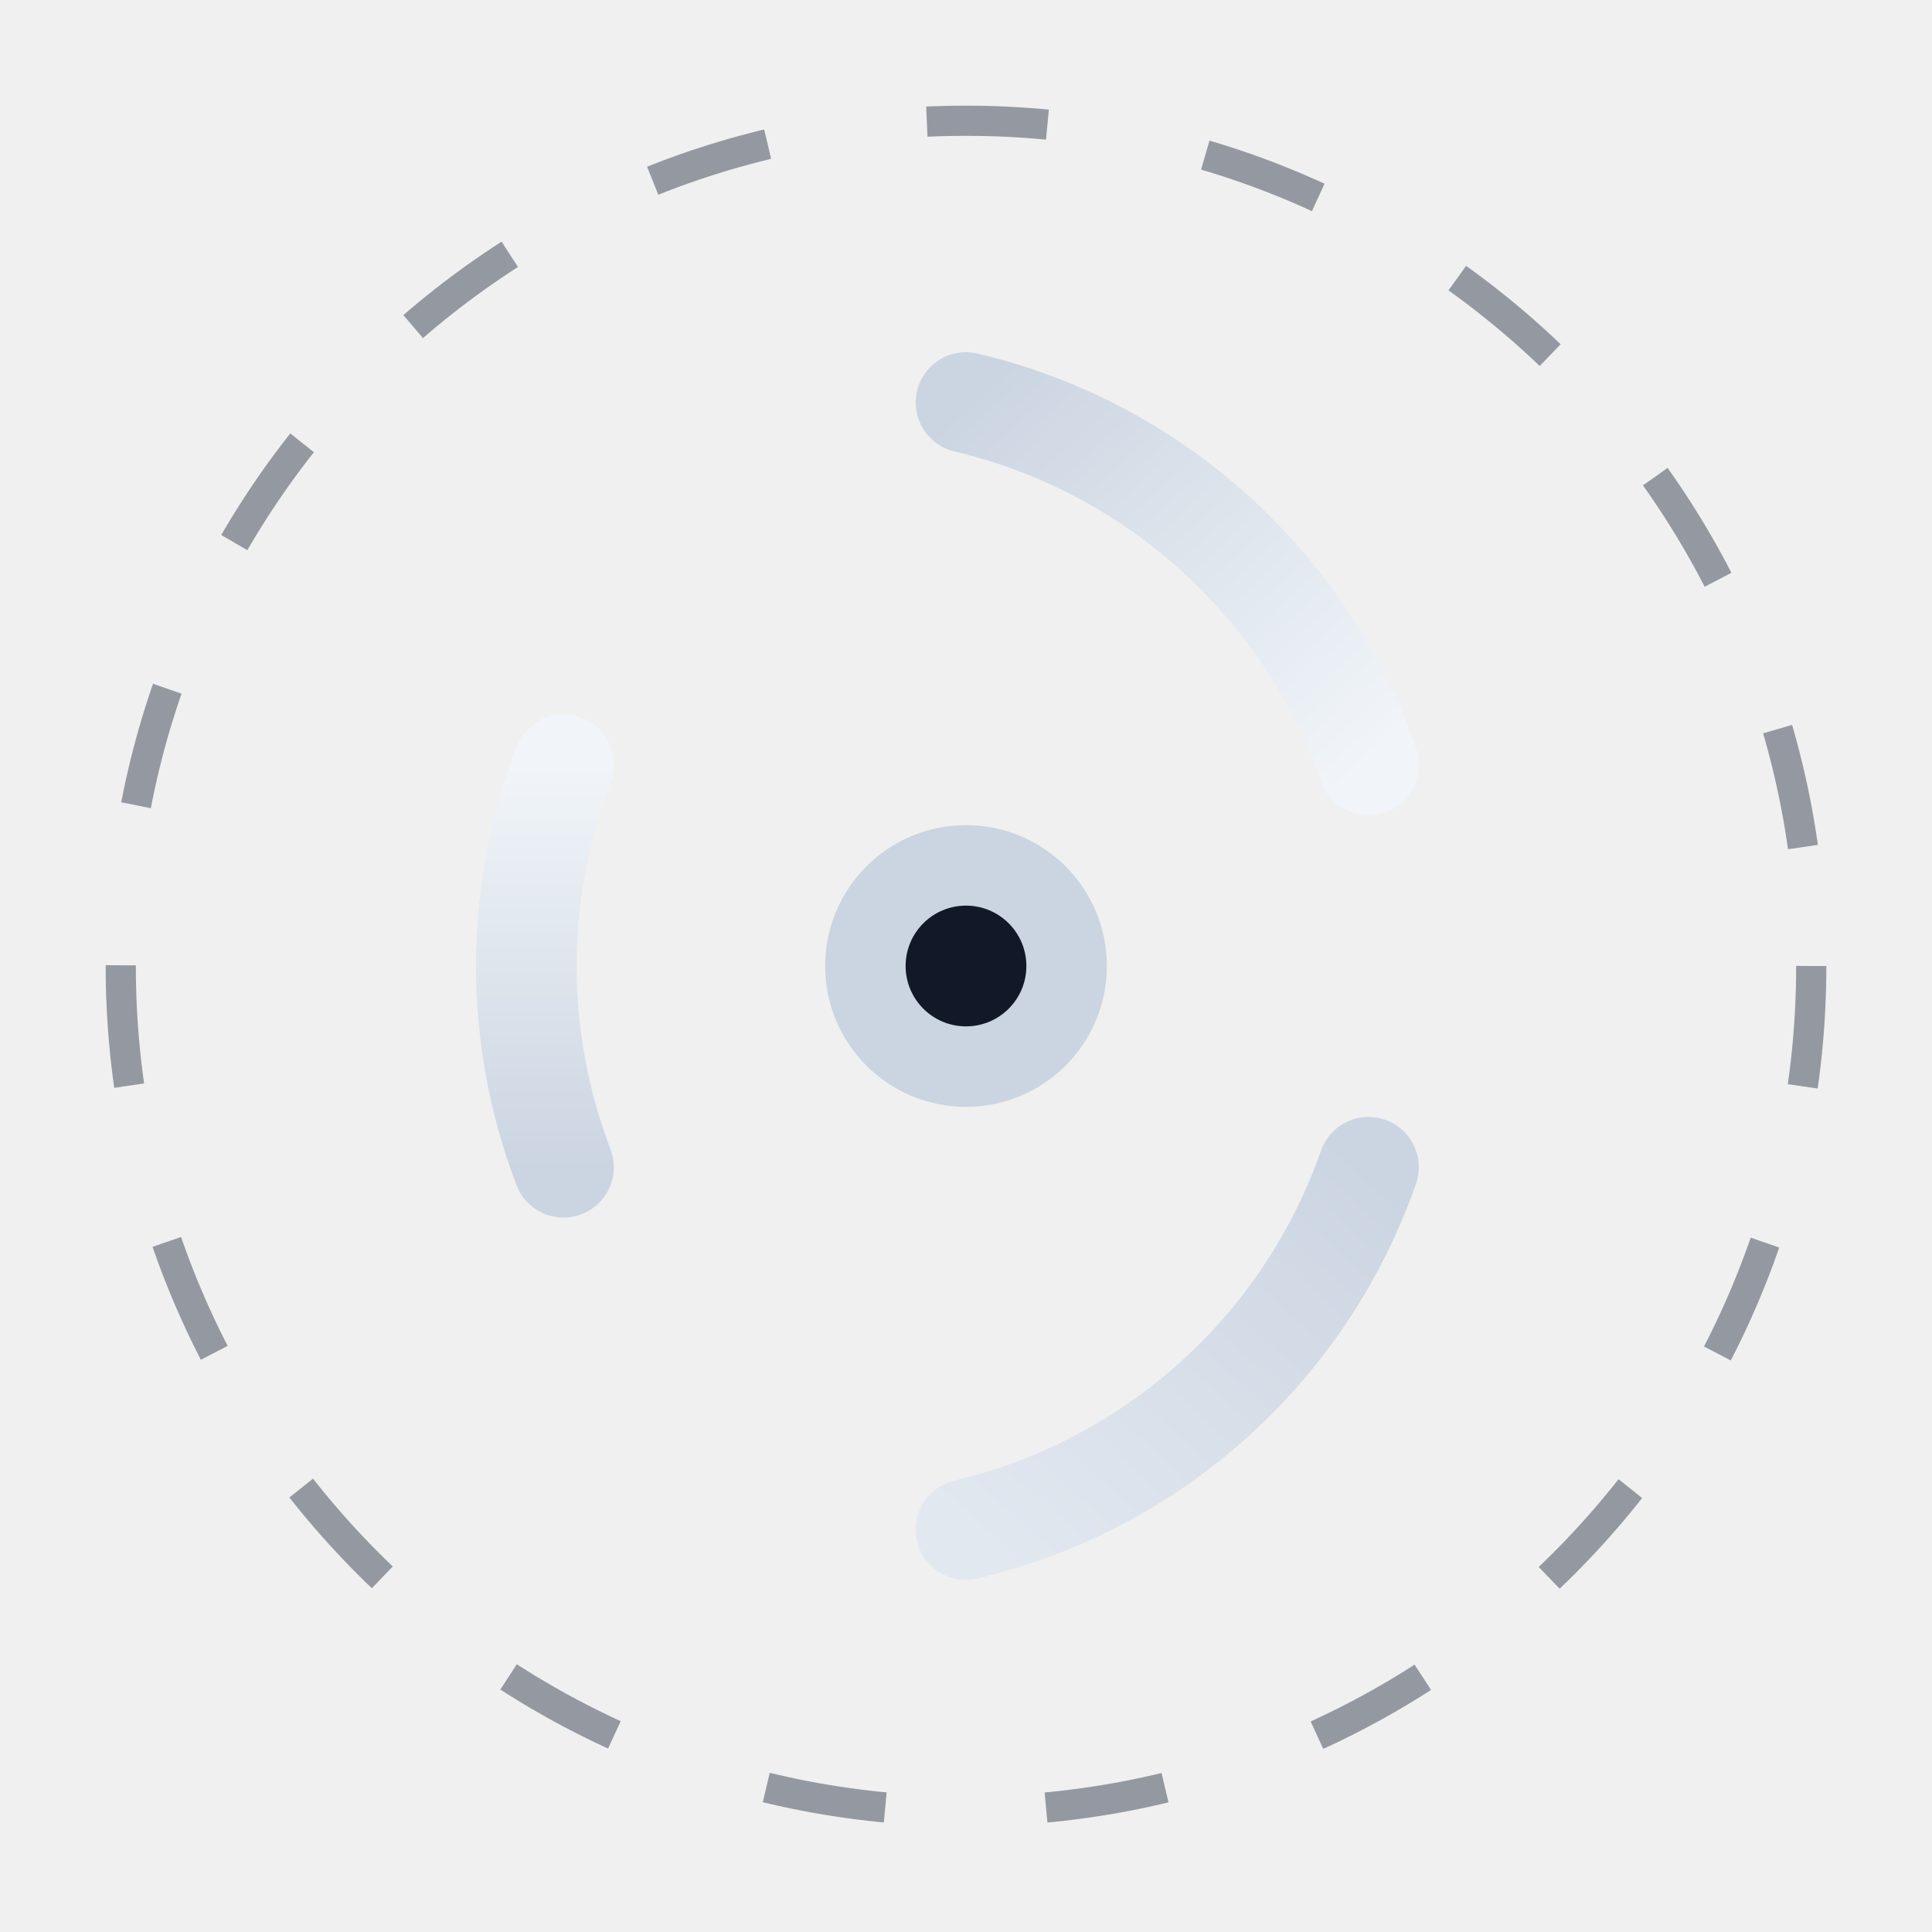
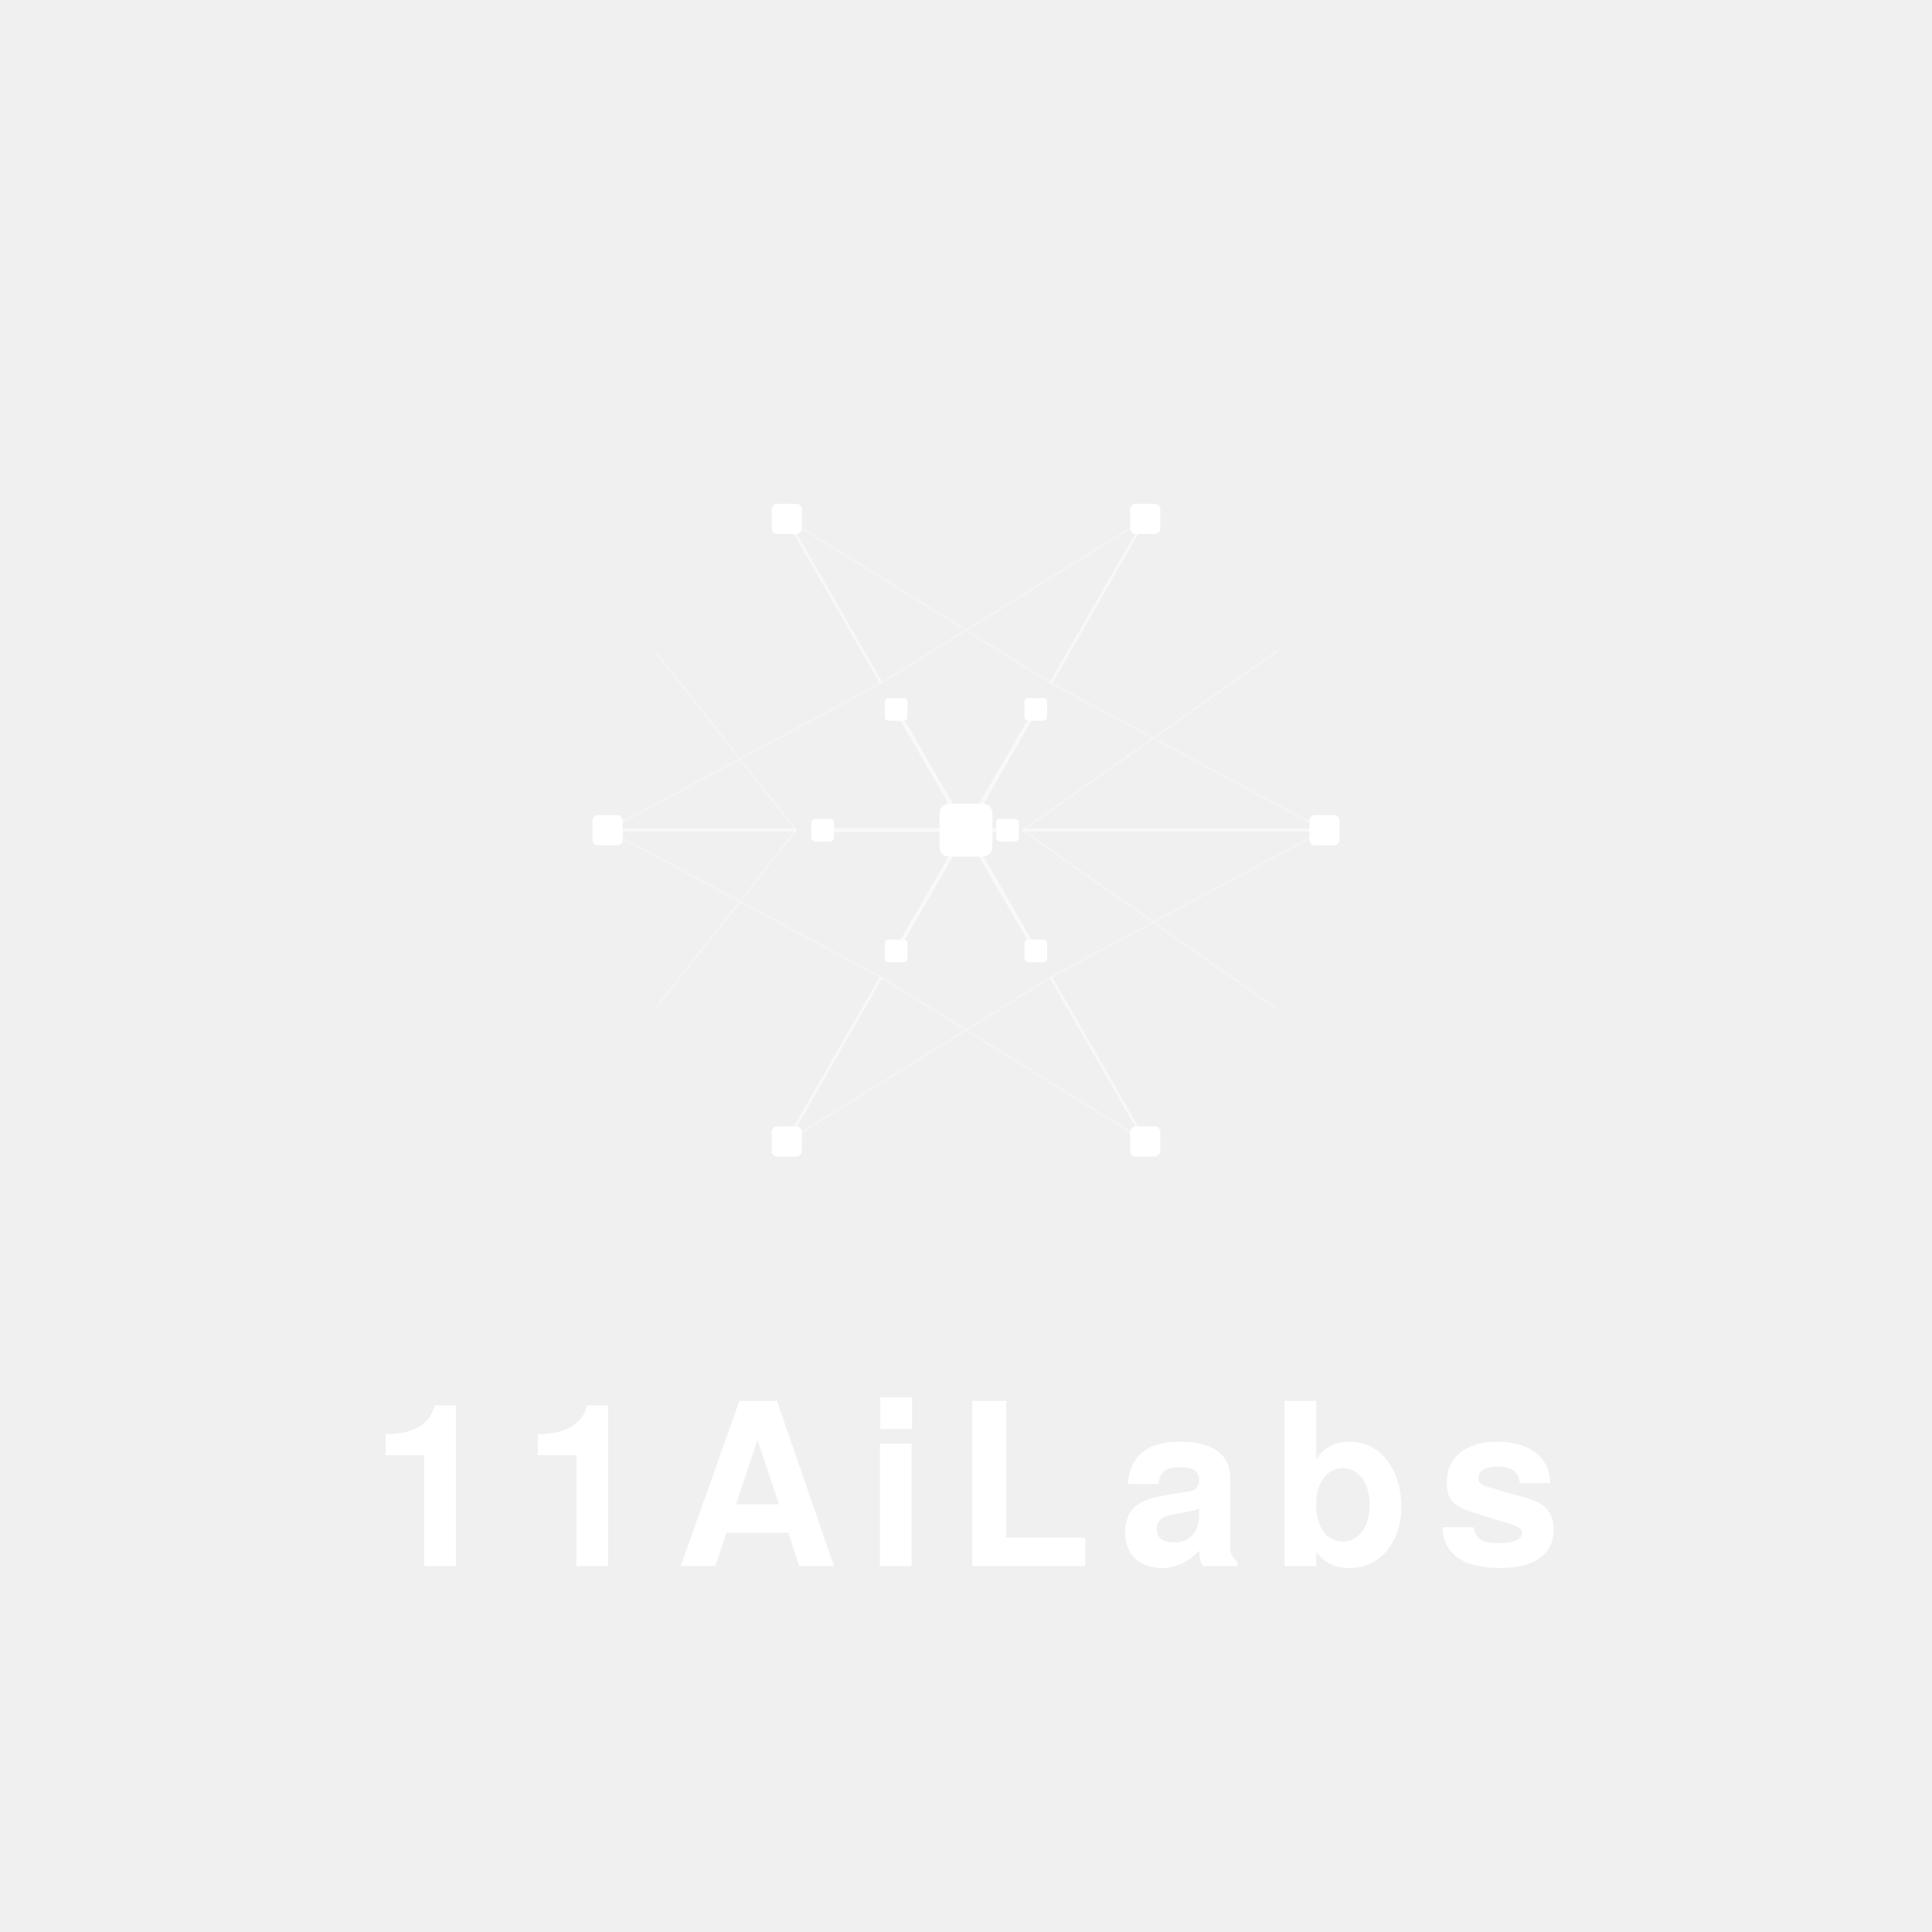
- <svg xmlns="http://www.w3.org/2000/svg" viewBox="0 0 48 48" fill="none">
-   <defs>
-     <linearGradient id="w1" x1="0" y1="0" x2="1" y2="1">
-       <stop offset="0%" stop-color="#cbd5e1" />
-       <stop offset="100%" stop-color="#f1f5f9" />
-     </linearGradient>
-     <linearGradient id="w2" x1="1" y1="0" x2="0" y2="1">
-       <stop offset="0%" stop-color="#cbd5e1" />
-       <stop offset="100%" stop-color="#e2e8f0" />
-     </linearGradient>
-     <linearGradient id="w3" x1="0.5" y1="0" x2="0.5" y2="1">
-       <stop offset="0%" stop-color="#f1f5f9" />
-       <stop offset="100%" stop-color="#cbd5e1" />
-     </linearGradient>
-   </defs>
-   <circle cx="24" cy="24" r="21" stroke="#374151" stroke-width="0.75" stroke-dasharray="3 4" opacity="0.5" />
-   <circle cx="24" cy="24" r="3.5" fill="#cbd5e1" />
-   <circle cx="24" cy="24" r="1.5" fill="#111827" />
-   <path d="M24 10 A14 14 0 0 1 34 19" stroke="url(#w1)" stroke-width="2.5" stroke-linecap="round" fill="none" />
-   <path d="M34 29 A14 14 0 0 1 24 38" stroke="url(#w2)" stroke-width="2.5" stroke-linecap="round" fill="none" />
-   <path d="M14 29 A14 14 0 0 1 14 19" stroke="url(#w3)" stroke-width="2.5" stroke-linecap="round" fill="none" />
+ <svg xmlns="http://www.w3.org/2000/svg" width="1024" height="1024" viewBox="0 0 1024 1024" fill="none">
+   <g stroke="#fff" stroke-width="1.5" opacity="0.5">
+     <line x1="542" y1="440" x2="702" y2="440" />
+     <line x1="557" y1="518" x2="607" y2="605" />
+     <line x1="467" y1="518" x2="417" y2="605" />
+     <line x1="422" y1="440" x2="322" y2="440" />
+     <line x1="467" y1="362" x2="417" y2="275" />
+     <line x1="557" y1="362" x2="607" y2="275" />
+   </g>
+   <g stroke="#fff" stroke-width="1" opacity="0.25">
+     <line x1="542" y1="440" x2="677" y2="535" />
+     <line x1="542" y1="440" x2="677" y2="345" />
+     <line x1="557" y1="518" x2="702" y2="440" />
+     <line x1="557" y1="518" x2="417" y2="605" />
+     <line x1="467" y1="518" x2="322" y2="440" />
+     <line x1="467" y1="518" x2="607" y2="605" />
+     <line x1="422" y1="440" x2="347" y2="535" />
+     <line x1="422" y1="440" x2="347" y2="345" />
+     <line x1="467" y1="362" x2="322" y2="440" />
+     <line x1="467" y1="362" x2="607" y2="275" />
+     <line x1="557" y1="362" x2="702" y2="440" />
+     <line x1="557" y1="362" x2="417" y2="275" />
+   </g>
+   <g fill="#fff">
+     <rect x="694" y="432" width="16" height="16" rx="3" />
+     <rect x="599" y="597" width="16" height="16" rx="3" />
+     <rect x="409" y="597" width="16" height="16" rx="3" />
+     <rect x="314" y="432" width="16" height="16" rx="3" />
+     <rect x="409" y="267" width="16" height="16" rx="3" />
+     <rect x="599" y="267" width="16" height="16" rx="3" />
+   </g>
+   <g stroke="#fff" stroke-width="2" opacity="0.6">
+     <line x1="512" y1="440" x2="534" y2="440" />
+     <line x1="512" y1="440" x2="549" y2="504" />
+     <line x1="512" y1="440" x2="475" y2="504" />
+     <line x1="512" y1="440" x2="436" y2="440" />
+     <line x1="512" y1="440" x2="475" y2="376" />
+     <line x1="512" y1="440" x2="549" y2="376" />
+   </g>
+   <g fill="#fff">
+     <rect x="528" y="434" width="12" height="12" rx="2" />
+     <rect x="543" y="498" width="12" height="12" rx="2" />
+     <rect x="469" y="498" width="12" height="12" rx="2" />
+     <rect x="430" y="434" width="12" height="12" rx="2" />
+     <rect x="469" y="370" width="12" height="12" rx="2" />
+     <rect x="543" y="370" width="12" height="12" rx="2" />
+   </g>
+   <rect x="498" y="426" width="28" height="28" rx="5" fill="#fff" />
+   <text x="512" y="830" text-anchor="middle" font-family="'Helvetica Neue','SF Pro Display',-apple-system,sans-serif" font-size="120" font-weight="700" letter-spacing="14" fill="#fff">11AiLabs</text>
</svg>
